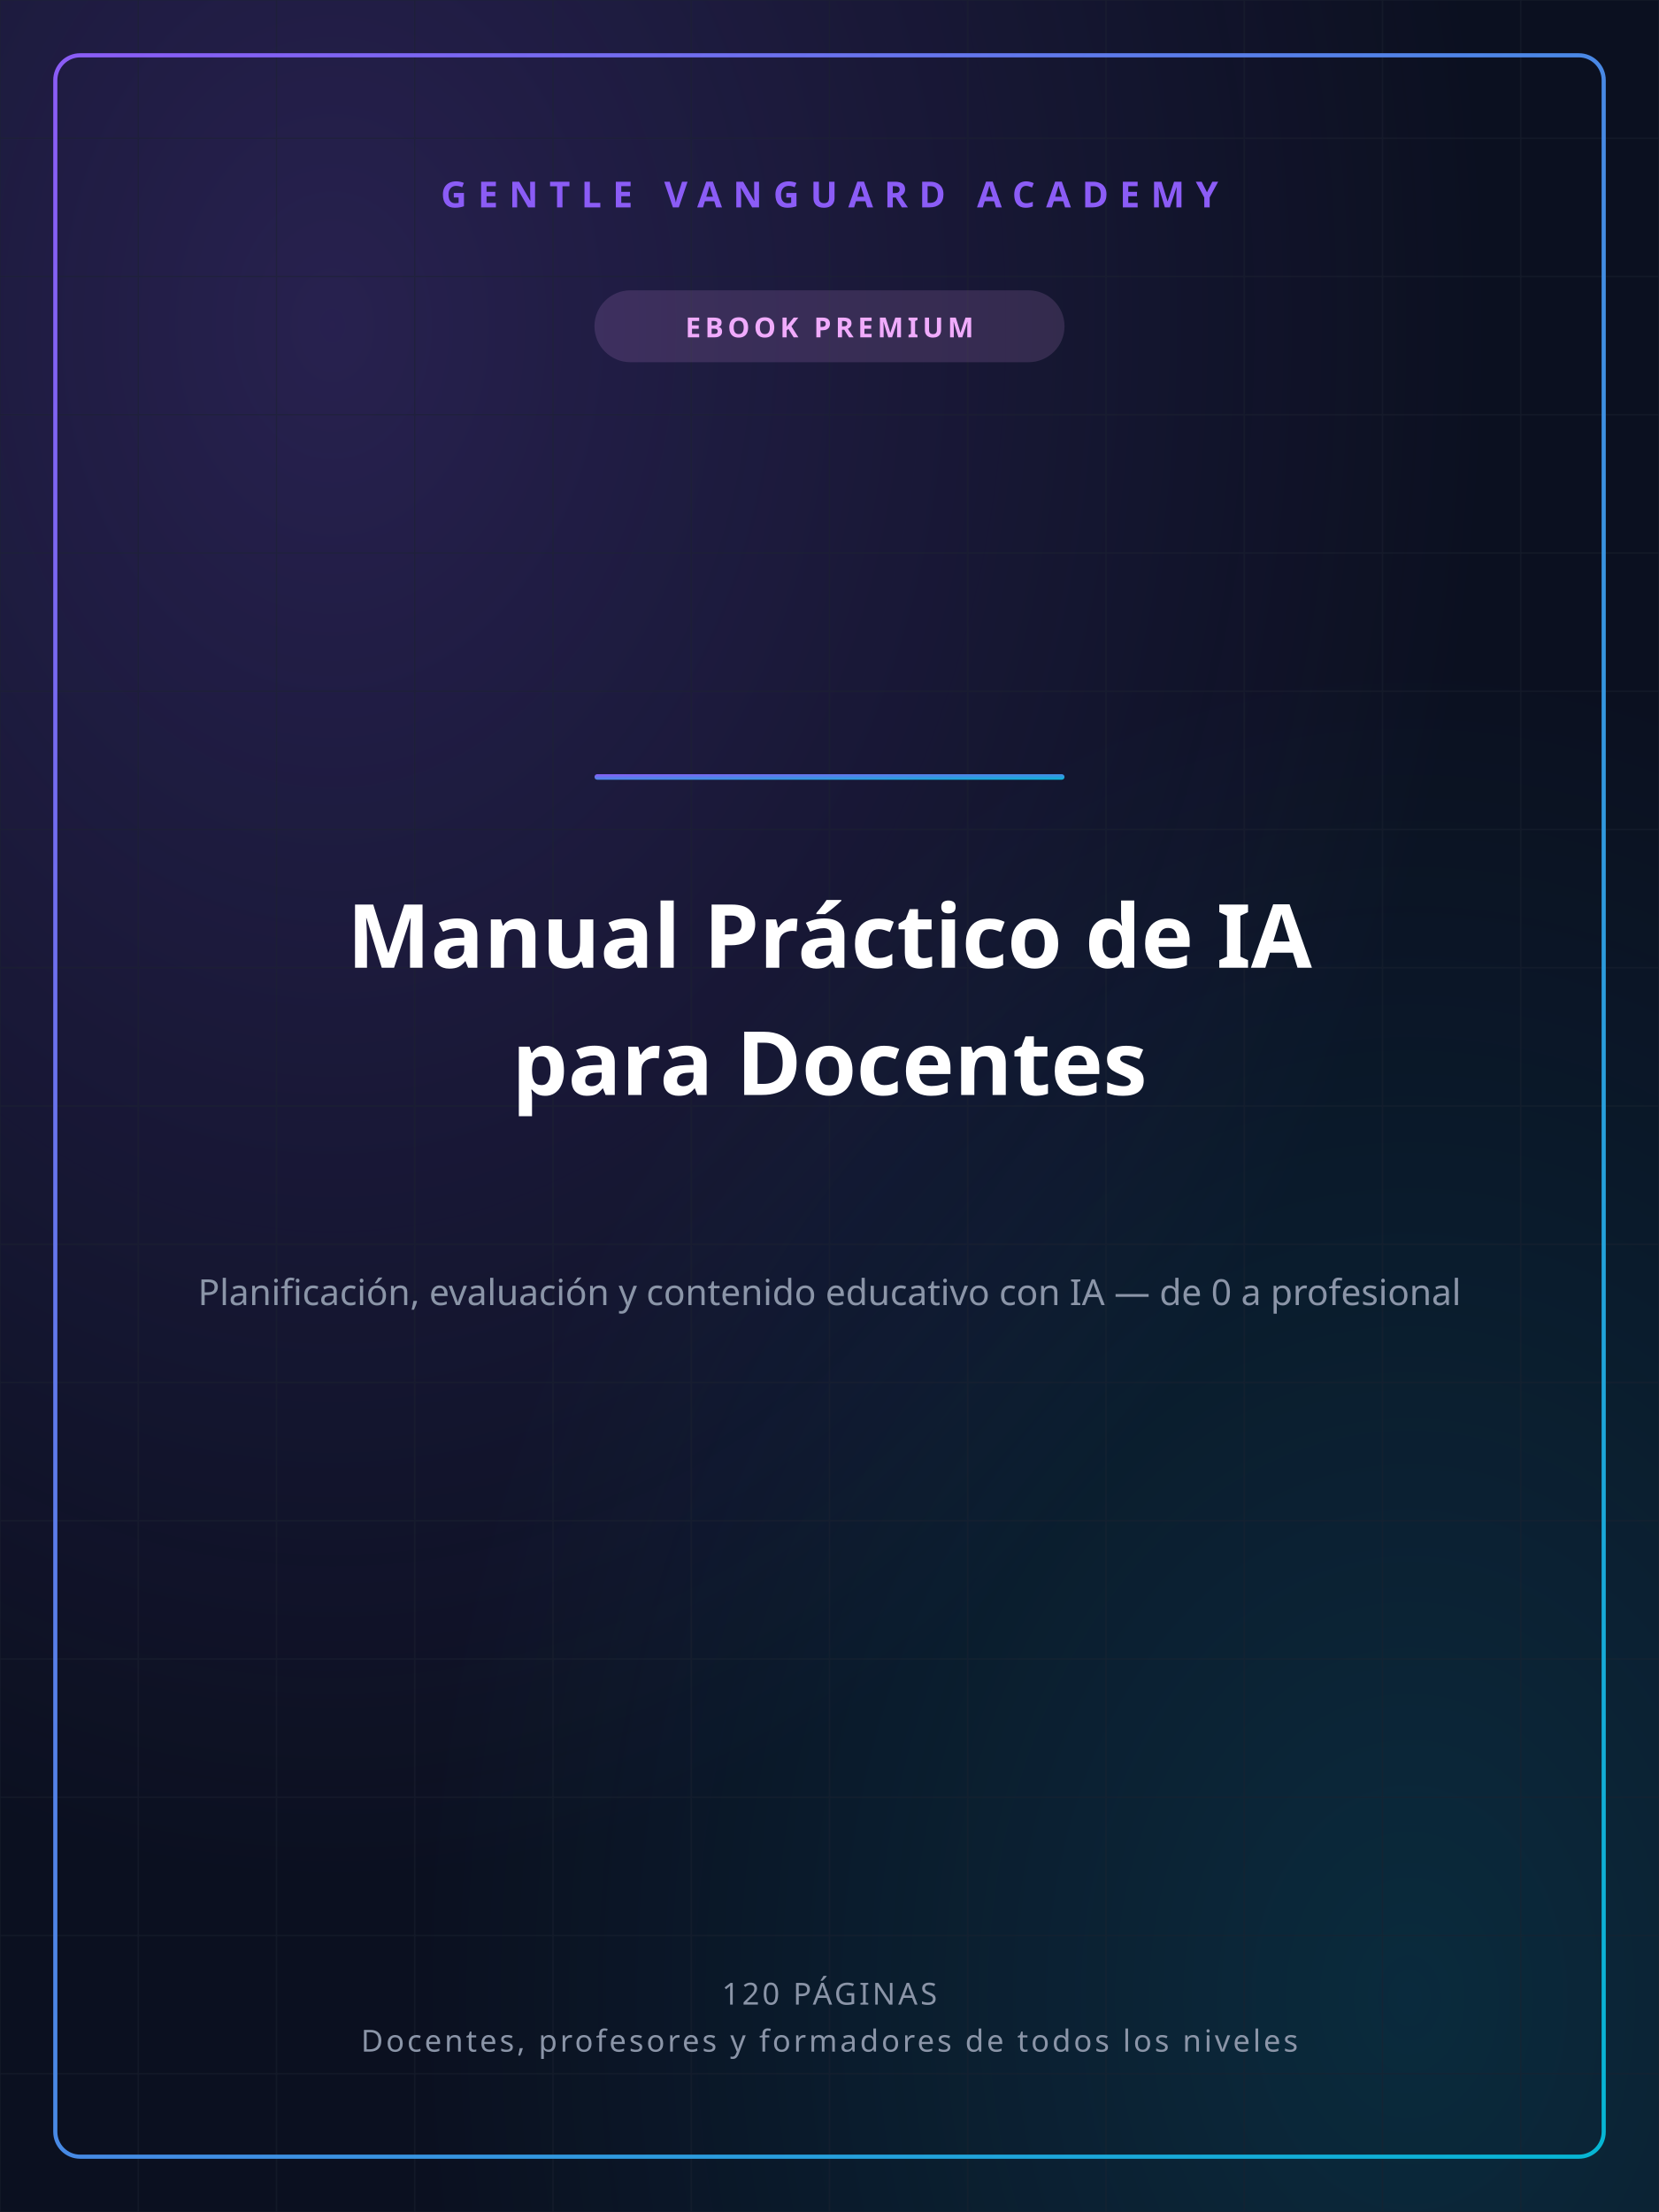
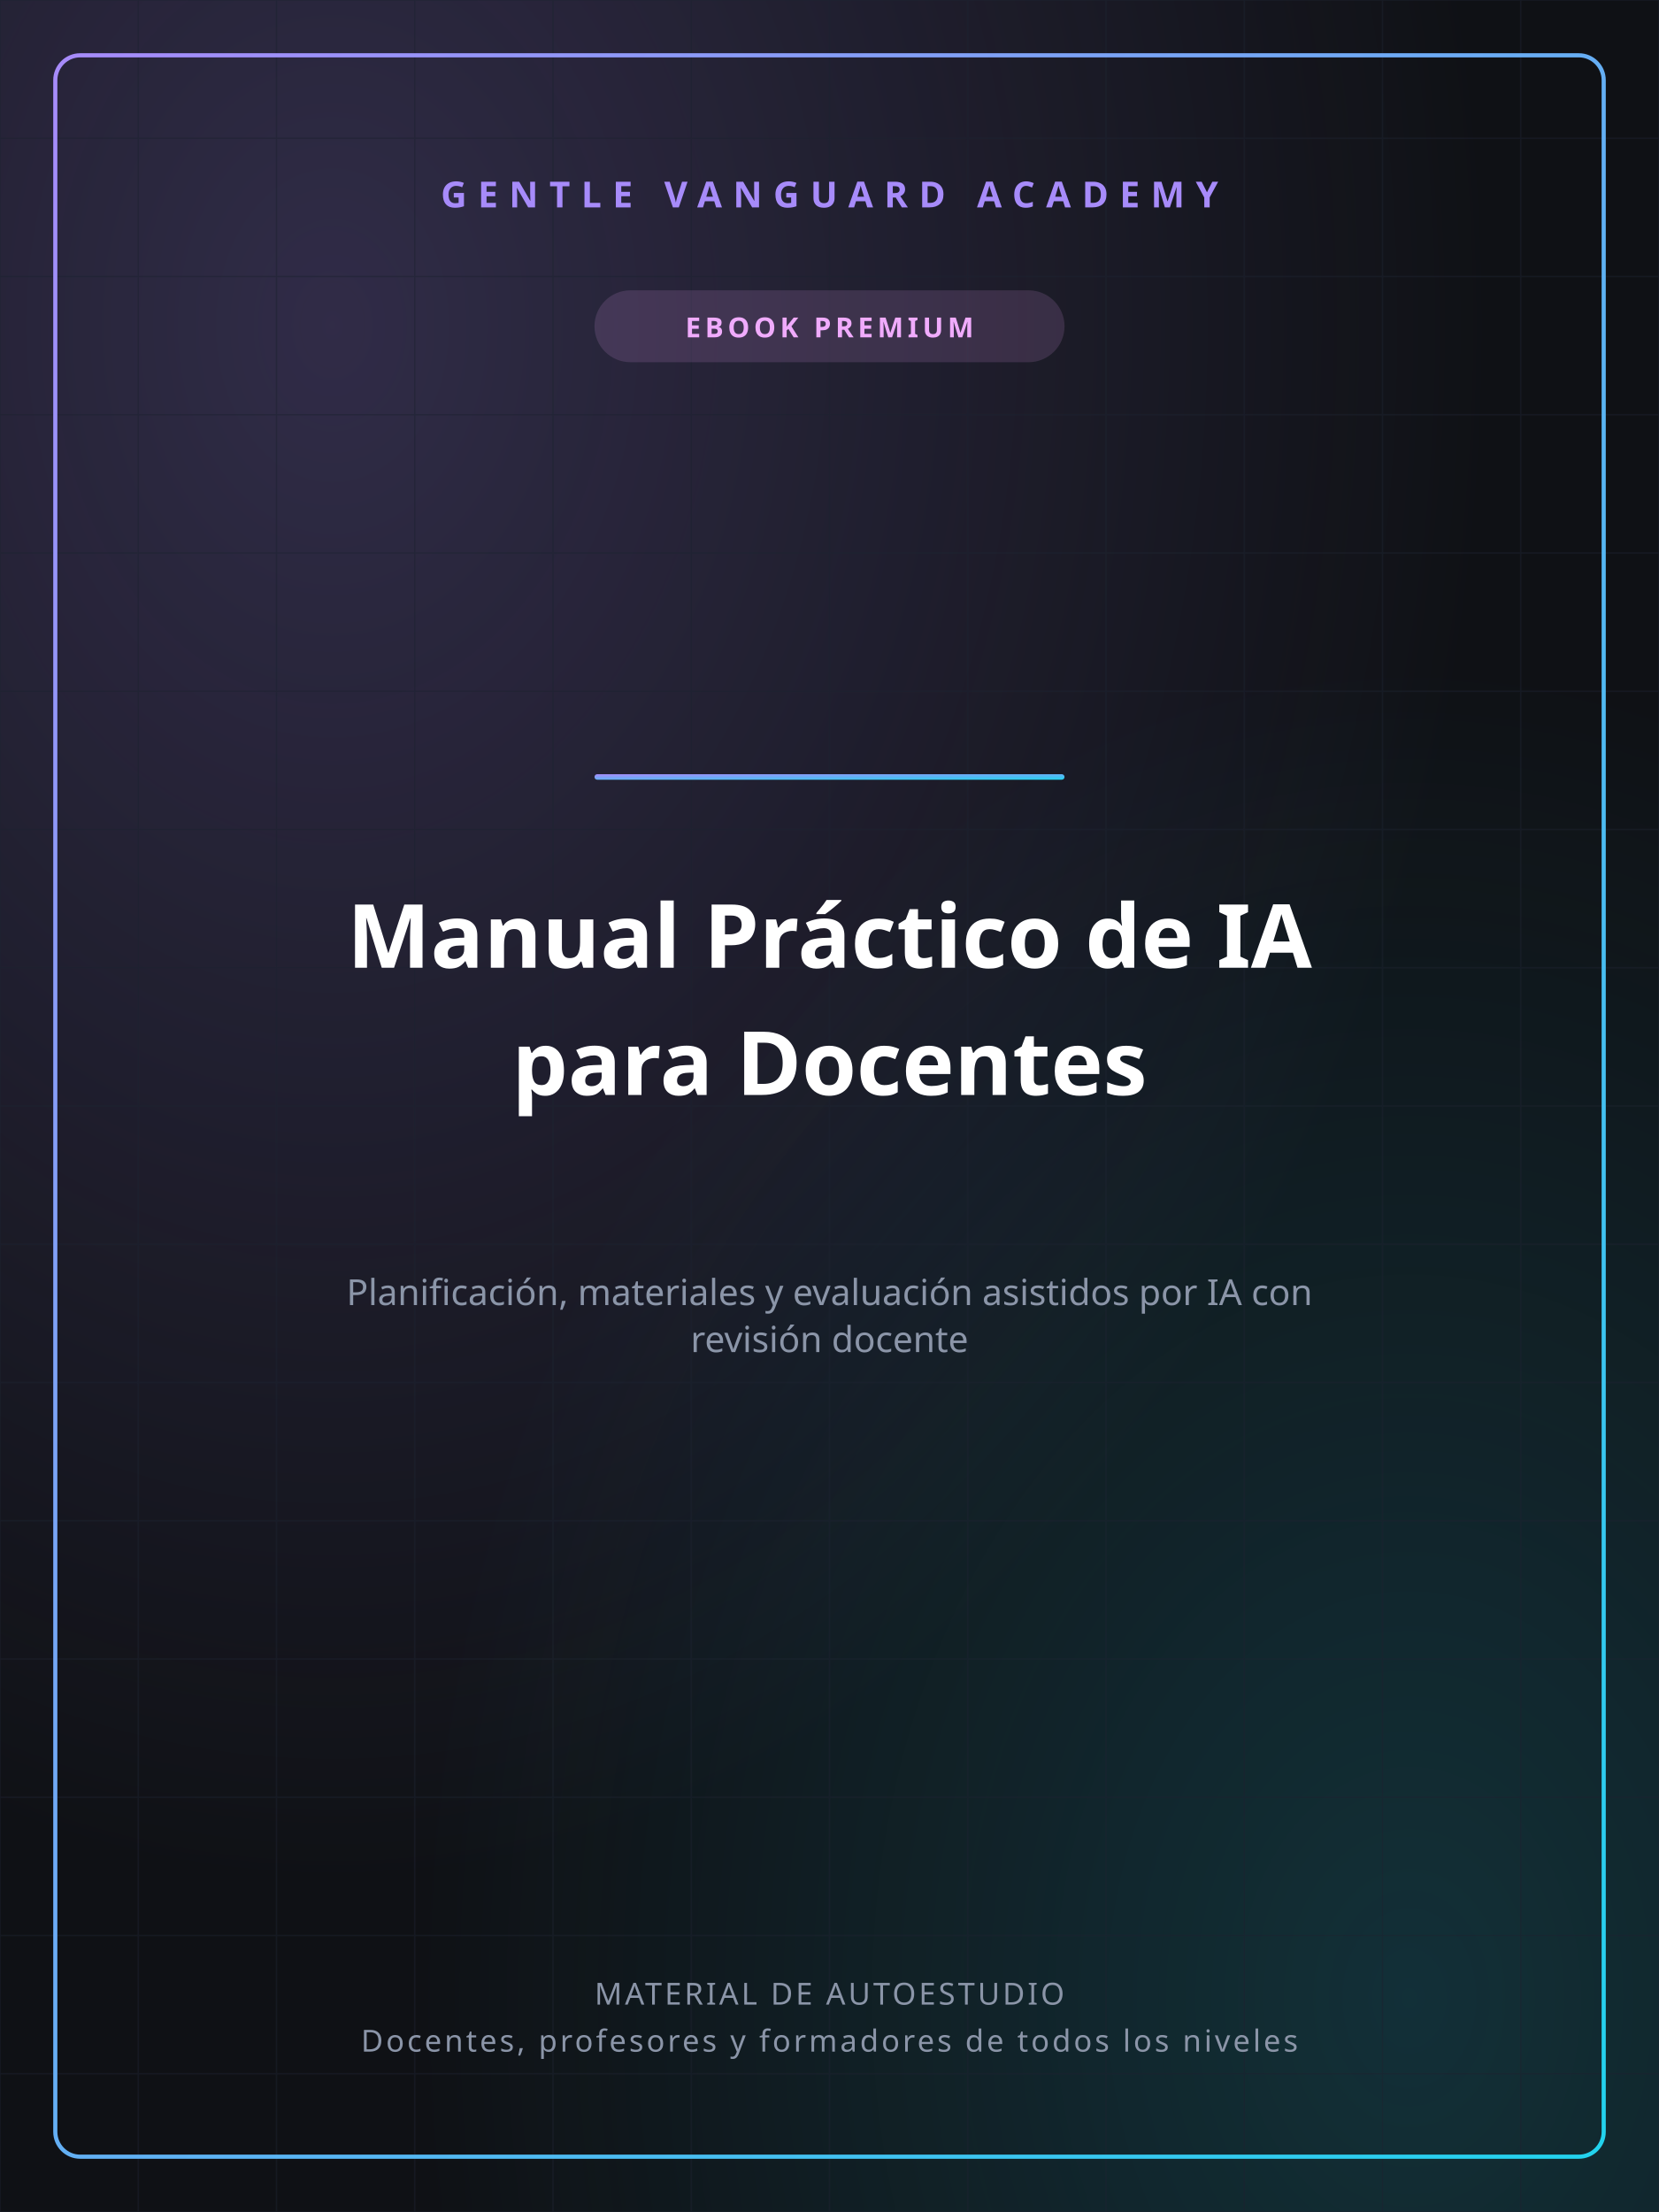
<svg xmlns="http://www.w3.org/2000/svg" width="1200" height="1600" viewBox="0 0 1200 1600">
  <defs>
    <linearGradient id="gvGrad" x1="0" y1="0" x2="1" y2="1">
-       <stop offset="0%" stop-color="#8B5CF6" />
-       <stop offset="100%" stop-color="#06B6D4" />
+       <stop offset="0%" stop-color="#A78BFA" />
+       <stop offset="100%" stop-color="#22D3EE" />
    </linearGradient>
    <radialGradient id="glowA" cx="0.2" cy="0.15" r="0.7">
-       <stop offset="0%" stop-color="#8B5CF6" stop-opacity="0.22" />
-       <stop offset="100%" stop-color="#8B5CF6" stop-opacity="0" />
+       <stop offset="0%" stop-color="#A78BFA" stop-opacity="0.22" />
+       <stop offset="100%" stop-color="#A78BFA" stop-opacity="0" />
    </radialGradient>
    <radialGradient id="glowB" cx="0.85" cy="0.9" r="0.6">
-       <stop offset="0%" stop-color="#06B6D4" stop-opacity="0.16" />
-       <stop offset="100%" stop-color="#06B6D4" stop-opacity="0" />
+       <stop offset="0%" stop-color="#22D3EE" stop-opacity="0.16" />
+       <stop offset="100%" stop-color="#22D3EE" stop-opacity="0" />
    </radialGradient>
  </defs>
-   <rect width="1200" height="1600" fill="#0B1020" />
+   <rect width="1200" height="1600" fill="#0F1115" />
  <rect width="1200" height="1600" fill="url(#glowA)" />
  <rect width="1200" height="1600" fill="url(#glowB)" />
  <g stroke="#1c2230" stroke-width="1" opacity="0.5">
    <line x1="0" y1="0" x2="0" y2="1600" />
    <line x1="100" y1="0" x2="100" y2="1600" />
    <line x1="200" y1="0" x2="200" y2="1600" />
    <line x1="300" y1="0" x2="300" y2="1600" />
    <line x1="400" y1="0" x2="400" y2="1600" />
    <line x1="500" y1="0" x2="500" y2="1600" />
    <line x1="600" y1="0" x2="600" y2="1600" />
    <line x1="700" y1="0" x2="700" y2="1600" />
    <line x1="800" y1="0" x2="800" y2="1600" />
    <line x1="900" y1="0" x2="900" y2="1600" />
    <line x1="1000" y1="0" x2="1000" y2="1600" />
    <line x1="1100" y1="0" x2="1100" y2="1600" />
    <line x1="1200" y1="0" x2="1200" y2="1600" />
    <line x1="0" y1="0" x2="1200" y2="0" />
    <line x1="0" y1="100" x2="1200" y2="100" />
    <line x1="0" y1="200" x2="1200" y2="200" />
    <line x1="0" y1="300" x2="1200" y2="300" />
    <line x1="0" y1="400" x2="1200" y2="400" />
    <line x1="0" y1="500" x2="1200" y2="500" />
    <line x1="0" y1="600" x2="1200" y2="600" />
    <line x1="0" y1="700" x2="1200" y2="700" />
    <line x1="0" y1="800" x2="1200" y2="800" />
    <line x1="0" y1="900" x2="1200" y2="900" />
    <line x1="0" y1="1000" x2="1200" y2="1000" />
    <line x1="0" y1="1100" x2="1200" y2="1100" />
    <line x1="0" y1="1200" x2="1200" y2="1200" />
    <line x1="0" y1="1300" x2="1200" y2="1300" />
    <line x1="0" y1="1400" x2="1200" y2="1400" />
    <line x1="0" y1="1500" x2="1200" y2="1500" />
    <line x1="0" y1="1600" x2="1200" y2="1600" />
  </g>
  <rect x="40" y="40" width="1120" height="1520" fill="none" stroke="url(#gvGrad)" stroke-width="3" rx="18" />
-   <text x="600" y="150" text-anchor="middle" font-family="'Space Grotesk','Segoe UI',sans-serif" font-size="26" font-weight="700" fill="#8B5CF6" letter-spacing="8">GENTLE VANGUARD ACADEMY</text>
+   <text x="600" y="150" text-anchor="middle" font-family="'Space Grotesk','Segoe UI',sans-serif" font-size="26" font-weight="700" fill="#A78BFA" letter-spacing="8">GENTLE VANGUARD ACADEMY</text>
  <rect x="430" y="210" width="340" height="52" rx="26" fill="#F0ABFC" opacity="0.14" />
  <text x="600" y="244" text-anchor="middle" font-family="'Space Grotesk','Segoe UI',sans-serif" font-size="20" font-weight="700" fill="#F0ABFC" letter-spacing="3">EBOOK PREMIUM</text>
  <rect x="430" y="560" width="340" height="4" rx="2" fill="url(#gvGrad)" />
  <text x="600" y="700" text-anchor="middle" font-family="'Space Grotesk','Segoe UI',sans-serif" font-size="64" font-weight="800" fill="#ffffff">Manual Práctico de IA</text>
  <text x="600" y="792" text-anchor="middle" font-family="'Space Grotesk','Segoe UI',sans-serif" font-size="64" font-weight="800" fill="#ffffff">para Docentes</text>
-   <text x="600" y="944" text-anchor="middle" font-family="'Space Grotesk','Segoe UI',sans-serif" font-size="26" font-weight="400" fill="#8b95a8">Planificación, evaluación y contenido educativo con IA — de 0 a profesional</text>
-   <text x="600" y="1450" text-anchor="middle" font-family="'Space Grotesk','Segoe UI',sans-serif" font-size="22" font-weight="500" fill="#8b95a8" letter-spacing="2">120 PÁGINAS</text>
+   <text x="600" y="944" text-anchor="middle" font-family="'Space Grotesk','Segoe UI',sans-serif" font-size="26" font-weight="400" fill="#8b95a8">Planificación, materiales y evaluación asistidos por IA con</text>
+   <text x="600" y="978" text-anchor="middle" font-family="'Space Grotesk','Segoe UI',sans-serif" font-size="26" font-weight="400" fill="#8b95a8">revisión docente</text>
+   <text x="600" y="1450" text-anchor="middle" font-family="'Space Grotesk','Segoe UI',sans-serif" font-size="22" font-weight="500" fill="#8b95a8" letter-spacing="2">MATERIAL DE AUTOESTUDIO</text>
  <text x="600" y="1484" text-anchor="middle" font-family="'Space Grotesk','Segoe UI',sans-serif" font-size="22" font-weight="500" fill="#8b95a8" letter-spacing="2">Docentes, profesores y formadores de todos los niveles</text>
</svg>
